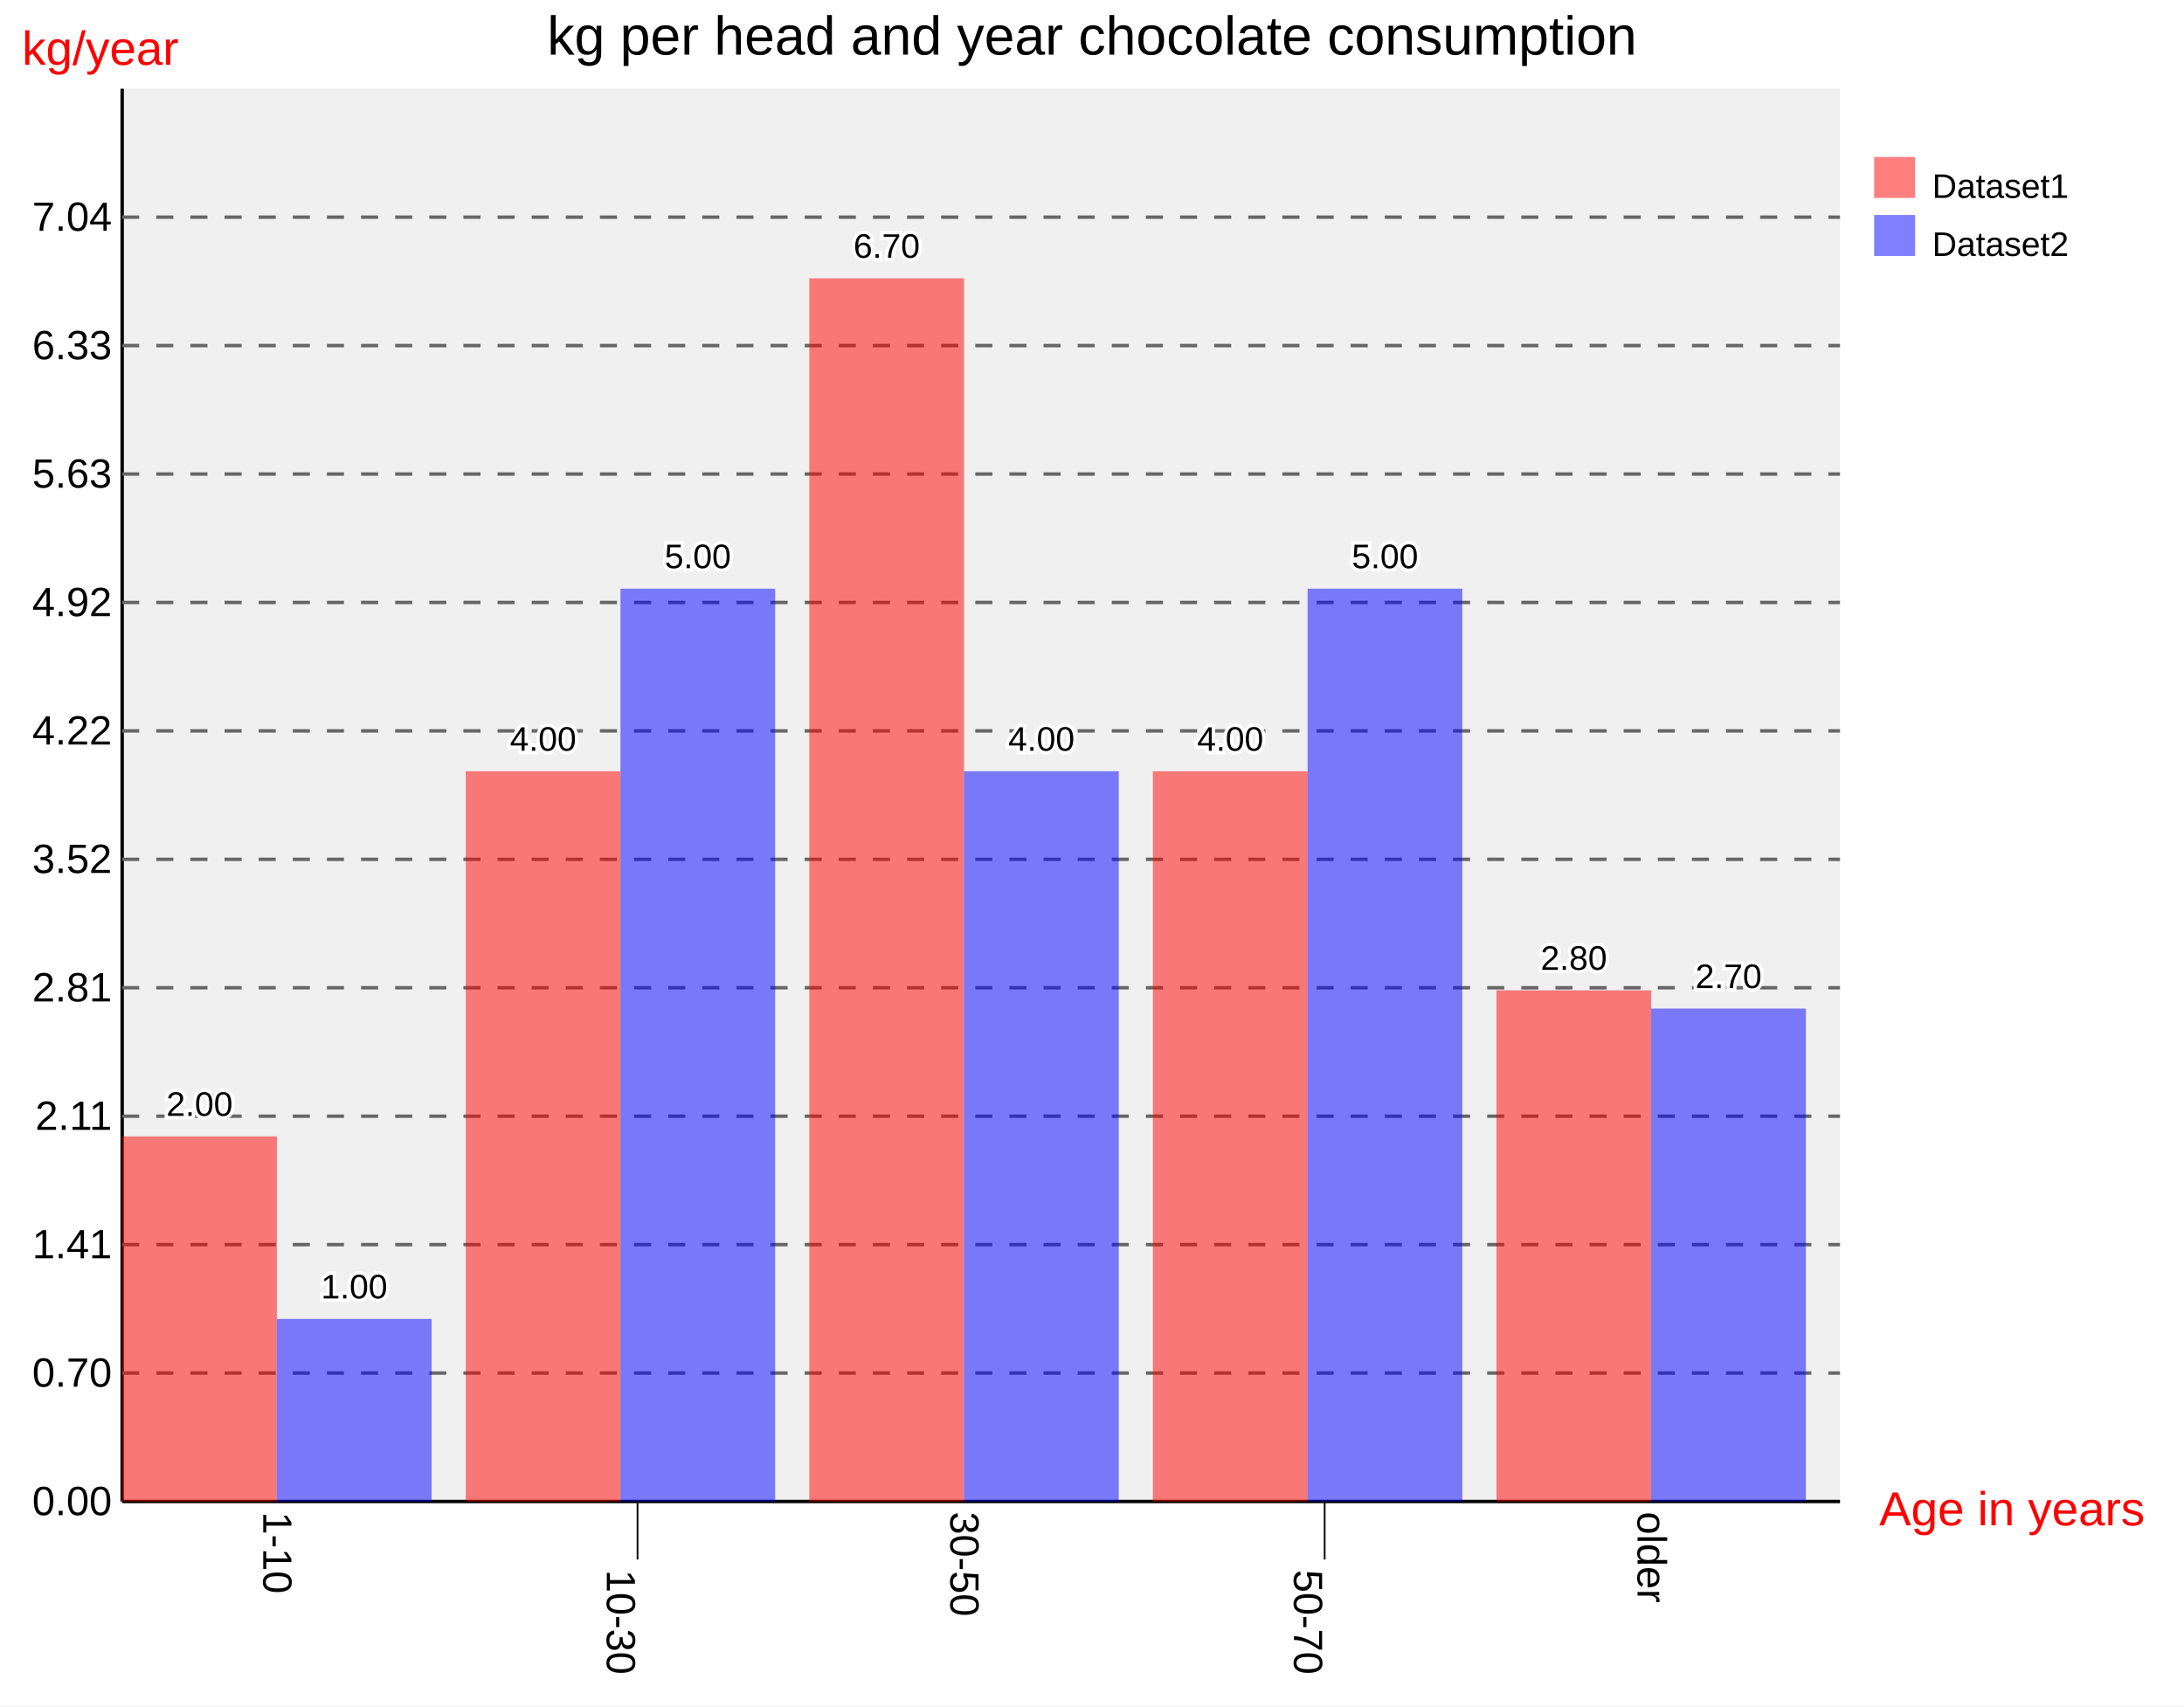
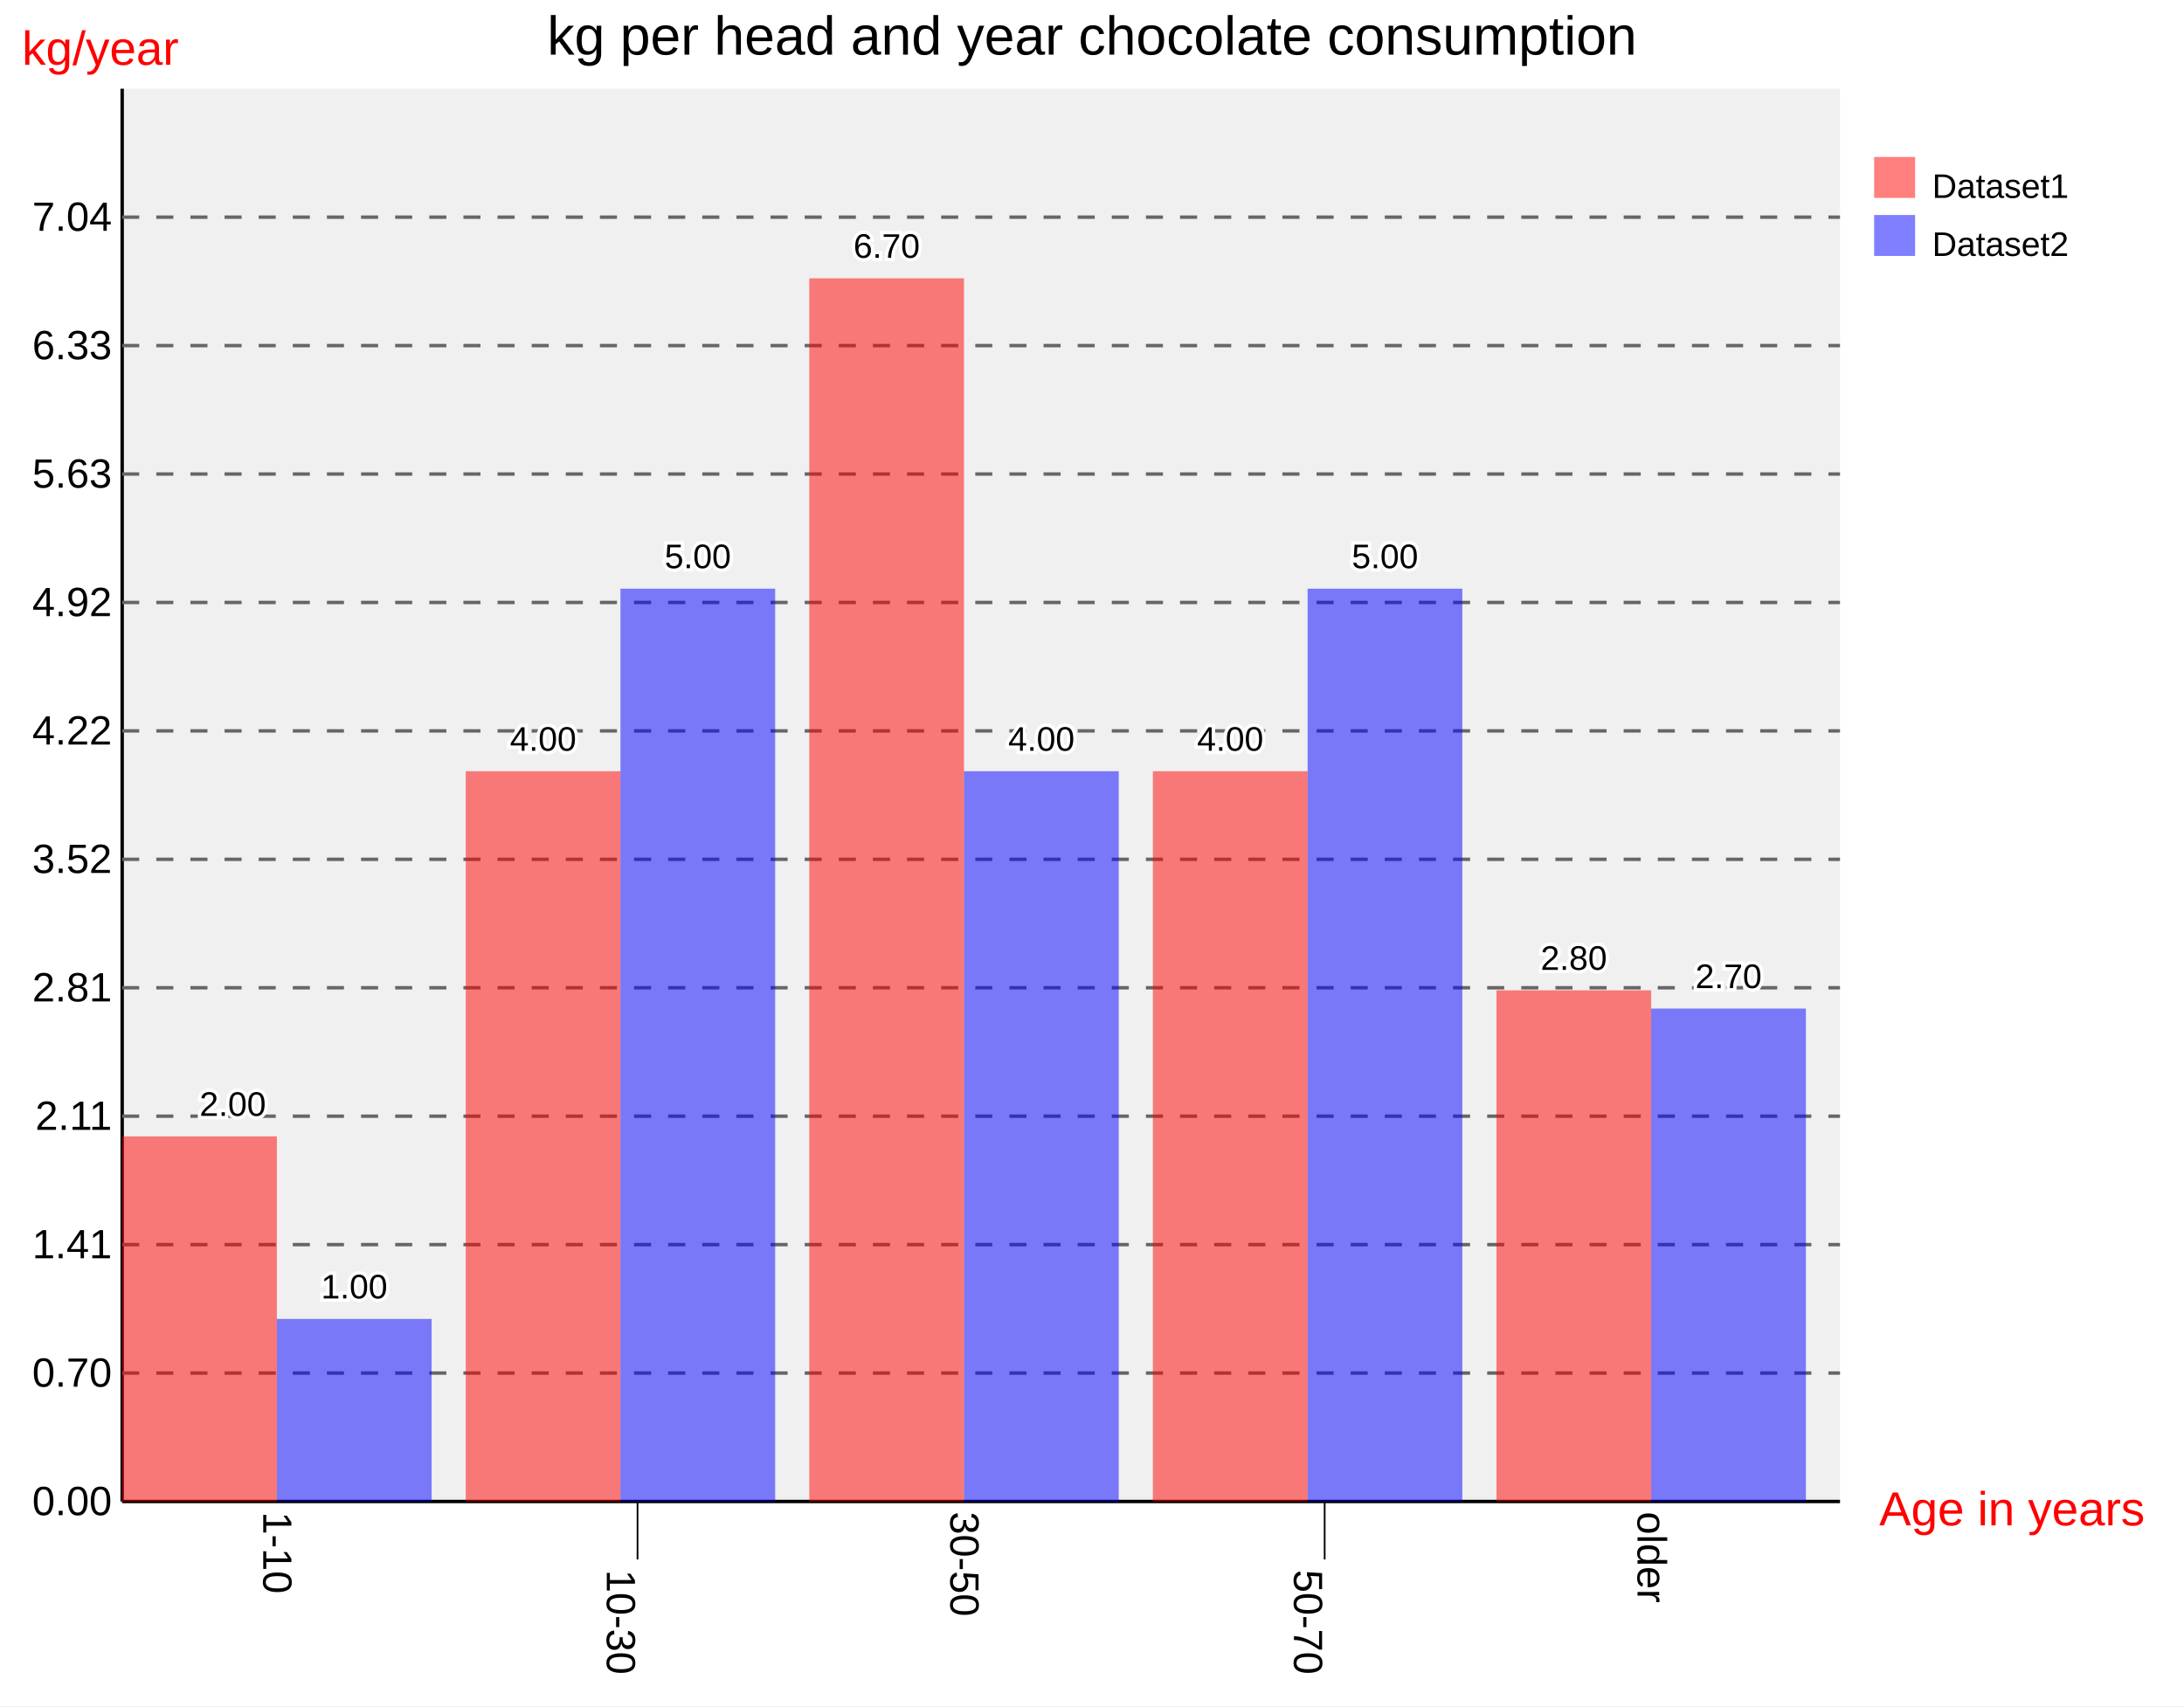
<svg xmlns="http://www.w3.org/2000/svg" width="640" height="500" viewBox="0 0 640 500">
  <defs />
  <rect width="640" height="500" x="0" y="0" class="svgBackground" style="fill:#ffffff;" />
  <g transform="translate( 35.8 26 )">
    <rect x="0" y="0" width="503.4" height="414.0" class="graphBackground" style="fill:#f0f0f0;" />
    <path d="M 0 0 v414.0" class="axis" id="xAxis" style="stroke: #000000; stroke-width: 1px;" />
    <path d="M 0 414.0 h503.4" class="axis" id="yAxis" style="stroke: #000000; stroke-width: 1px;" />
    <text class="xAxisLabels" x="50.34" y="429.0" transform="rotate( 90 50.34 417.0 ) translate( 0 -3 )" style="text-anchor: middle; fill: #000000; font-size: 12px; font-family: &quot;Arial&quot;, sans-serif; font-weight: normal;text-anchor: start">1-10</text>
    <text class="xAxisLabels" x="151.02" y="446.0" transform="rotate( 90 151.02 434.0 ) translate( 0 -3 )" style="text-anchor: middle; fill: #000000; font-size: 12px; font-family: &quot;Arial&quot;, sans-serif; font-weight: normal;text-anchor: start">10-30</text>
    <path d="M151.02 414.0 v17" class="staggerGuideLine" style="fill: none; stroke: #000000; stroke-width: 0.5px;" />
    <text class="xAxisLabels" x="251.7" y="429.0" transform="rotate( 90 251.7 417.0 ) translate( 0 -3 )" style="text-anchor: middle; fill: #000000; font-size: 12px; font-family: &quot;Arial&quot;, sans-serif; font-weight: normal;text-anchor: start">30-50</text>
    <text class="xAxisLabels" x="352.38" y="446.0" transform="rotate( 90 352.38 434.0 ) translate( 0 -3 )" style="text-anchor: middle; fill: #000000; font-size: 12px; font-family: &quot;Arial&quot;, sans-serif; font-weight: normal;text-anchor: start">50-70</text>
    <path d="M352.38 414.0 v17" class="staggerGuideLine" style="fill: none; stroke: #000000; stroke-width: 0.5px;" />
    <text class="xAxisLabels" x="453.06" y="429.0" transform="rotate( 90 453.06 417.0 ) translate( 0 -3 )" style="text-anchor: middle; fill: #000000; font-size: 12px; font-family: &quot;Arial&quot;, sans-serif; font-weight: normal;text-anchor: start">older</text>
    <text x="-3" y="418.0" class="yAxisLabels" style="text-anchor: end; fill: #000000; font-size: 12px; font-family: &quot;Arial&quot;, sans-serif; font-weight: normal;text-anchor: end">0.00</text>
    <text x="-3" y="380.364" class="yAxisLabels" style="text-anchor: end; fill: #000000; font-size: 12px; font-family: &quot;Arial&quot;, sans-serif; font-weight: normal;text-anchor: end">0.70</text>
    <path d="M0 376.364 h503.4" class="guideLines" style="stroke: #666666; stroke-width: 1px; stroke-dasharray: 5 5;" />
    <text x="-3" y="342.727" class="yAxisLabels" style="text-anchor: end; fill: #000000; font-size: 12px; font-family: &quot;Arial&quot;, sans-serif; font-weight: normal;text-anchor: end">1.41</text>
    <path d="M0 338.727 h503.4" class="guideLines" style="stroke: #666666; stroke-width: 1px; stroke-dasharray: 5 5;" />
    <text x="-3" y="305.091" class="yAxisLabels" style="text-anchor: end; fill: #000000; font-size: 12px; font-family: &quot;Arial&quot;, sans-serif; font-weight: normal;text-anchor: end">2.11</text>
    <path d="M0 301.091 h503.4" class="guideLines" style="stroke: #666666; stroke-width: 1px; stroke-dasharray: 5 5;" />
    <text x="-3" y="267.455" class="yAxisLabels" style="text-anchor: end; fill: #000000; font-size: 12px; font-family: &quot;Arial&quot;, sans-serif; font-weight: normal;text-anchor: end">2.81</text>
    <path d="M0 263.455 h503.4" class="guideLines" style="stroke: #666666; stroke-width: 1px; stroke-dasharray: 5 5;" />
    <text x="-3" y="229.818" class="yAxisLabels" style="text-anchor: end; fill: #000000; font-size: 12px; font-family: &quot;Arial&quot;, sans-serif; font-weight: normal;text-anchor: end">3.52</text>
    <path d="M0 225.818 h503.4" class="guideLines" style="stroke: #666666; stroke-width: 1px; stroke-dasharray: 5 5;" />
    <text x="-3" y="192.182" class="yAxisLabels" style="text-anchor: end; fill: #000000; font-size: 12px; font-family: &quot;Arial&quot;, sans-serif; font-weight: normal;text-anchor: end">4.22</text>
    <path d="M0 188.182 h503.4" class="guideLines" style="stroke: #666666; stroke-width: 1px; stroke-dasharray: 5 5;" />
    <text x="-3" y="154.545" class="yAxisLabels" style="text-anchor: end; fill: #000000; font-size: 12px; font-family: &quot;Arial&quot;, sans-serif; font-weight: normal;text-anchor: end">4.92</text>
    <path d="M0 150.545 h503.4" class="guideLines" style="stroke: #666666; stroke-width: 1px; stroke-dasharray: 5 5;" />
    <text x="-3" y="116.909" class="yAxisLabels" style="text-anchor: end; fill: #000000; font-size: 12px; font-family: &quot;Arial&quot;, sans-serif; font-weight: normal;text-anchor: end">5.63</text>
    <path d="M0 112.909 h503.4" class="guideLines" style="stroke: #666666; stroke-width: 1px; stroke-dasharray: 5 5;" />
    <text x="-3" y="79.273" class="yAxisLabels" style="text-anchor: end; fill: #000000; font-size: 12px; font-family: &quot;Arial&quot;, sans-serif; font-weight: normal;text-anchor: end">6.33</text>
    <path d="M0 75.273 h503.4" class="guideLines" style="stroke: #666666; stroke-width: 1px; stroke-dasharray: 5 5;" />
    <text x="-3" y="41.636" class="yAxisLabels" style="text-anchor: end; fill: #000000; font-size: 12px; font-family: &quot;Arial&quot;, sans-serif; font-weight: normal;text-anchor: end">7.04</text>
    <path d="M0 37.636 h503.4" class="guideLines" style="stroke: #666666; stroke-width: 1px; stroke-dasharray: 5 5;" />
    <rect x="0.0" y="307.003" width="45.34" height="106.997" class="fill1" style="fill: #ff0000; fill-opacity: 0.5; stroke: none; stroke-width: 0.5px;" />
    <rect x="45.34" y="360.501" width="45.34" height="53.499" class="fill2" style="fill: #0000ff; fill-opacity: 0.5; stroke: none; stroke-width: 1px;" />
    <rect x="100.68" y="200.005" width="45.34" height="213.995" class="fill1" style="fill: #ff0000; fill-opacity: 0.5; stroke: none; stroke-width: 0.5px;" />
    <rect x="146.02" y="146.506" width="45.34" height="267.494" class="fill2" style="fill: #0000ff; fill-opacity: 0.5; stroke: none; stroke-width: 1px;" />
    <rect x="201.36" y="55.558" width="45.34" height="358.442" class="fill1" style="fill: #ff0000; fill-opacity: 0.5; stroke: none; stroke-width: 0.5px;" />
    <rect x="246.7" y="200.005" width="45.34" height="213.995" class="fill2" style="fill: #0000ff; fill-opacity: 0.5; stroke: none; stroke-width: 1px;" />
    <rect x="302.04" y="200.005" width="45.34" height="213.995" class="fill1" style="fill: #ff0000; fill-opacity: 0.5; stroke: none; stroke-width: 0.5px;" />
    <rect x="347.38" y="146.506" width="45.34" height="267.494" class="fill2" style="fill: #0000ff; fill-opacity: 0.5; stroke: none; stroke-width: 1px;" />
    <rect x="402.72" y="264.204" width="45.34" height="149.796" class="fill1" style="fill: #ff0000; fill-opacity: 0.5; stroke: none; stroke-width: 0.5px;" />
    <rect x="448.06" y="269.553" width="45.34" height="144.447" class="fill2" style="fill: #0000ff; fill-opacity: 0.5; stroke: none; stroke-width: 1px;" />
    <g>
-       <text x="22.67" y="301.003" class="dataPointLabel" style="fill: #000000; text-anchor:middle; font-size: 10px; font-family: &quot;Arial&quot;, sans-serif; font-weight: normal; stroke: #fff; stroke-width: 2;">2.00</text>
-       <text x="22.67" y="301.003" class="dataPointLabel" style="fill: #000000; text-anchor:middle; font-size: 10px; font-family: &quot;Arial&quot;, sans-serif; font-weight: normal;">2.00</text>
-       <text x="27.67" y="295.003" class="dataPointLabel" visibility="hidden" style="fill: #000000; text-anchor:middle; font-size: 10px; font-family: &quot;Arial&quot;, sans-serif; font-weight: normal;stroke-width: 2; fill: #000; text-anchor: start;" id="23751288">2.00</text>
+       <text x="22.67" y="301.003" class="dataPointLabel" style="fill: #000000; text-anchor:middle; font-size: 10px; font-family: &quot;Arial&quot;, sans-serif; font-weight: normal;text-anchor: start; stroke: #fff; stroke-width: 2;">2.00</text>
+       <text x="22.67" y="301.003" class="dataPointLabel" style="fill: #000000; text-anchor:middle; font-size: 10px; font-family: &quot;Arial&quot;, sans-serif; font-weight: normal;text-anchor: start;">2.00</text>
+       <text x="27.67" y="295.003" class="dataPointLabel" visibility="hidden" style="fill: #000000; text-anchor:middle; font-size: 10px; font-family: &quot;Arial&quot;, sans-serif; font-weight: normal;stroke-width: 2; fill: #000; text-anchor: start;" id="18983988">2.00</text>
      <circle cx="22.67" cy="307.003" r="10" style="opacity: 0" />
      <text x="68.01" y="354.501" class="dataPointLabel" style="fill: #000000; text-anchor:middle; font-size: 10px; font-family: &quot;Arial&quot;, sans-serif; font-weight: normal; stroke: #fff; stroke-width: 2;">1.00</text>
      <text x="68.01" y="354.501" class="dataPointLabel" style="fill: #000000; text-anchor:middle; font-size: 10px; font-family: &quot;Arial&quot;, sans-serif; font-weight: normal;">1.00</text>
-       <text x="73.01" y="348.501" class="dataPointLabel" visibility="hidden" style="fill: #000000; text-anchor:middle; font-size: 10px; font-family: &quot;Arial&quot;, sans-serif; font-weight: normal;stroke-width: 2; fill: #000; text-anchor: start;" id="23710992">1.00</text>
+       <text x="73.01" y="348.501" class="dataPointLabel" visibility="hidden" style="fill: #000000; text-anchor:middle; font-size: 10px; font-family: &quot;Arial&quot;, sans-serif; font-weight: normal;stroke-width: 2; fill: #000; text-anchor: start;" id="18925944">1.00</text>
      <circle cx="68.01" cy="360.501" r="10" style="opacity: 0" />
      <text x="123.35" y="194.005" class="dataPointLabel" style="fill: #000000; text-anchor:middle; font-size: 10px; font-family: &quot;Arial&quot;, sans-serif; font-weight: normal; stroke: #fff; stroke-width: 2;">4.00</text>
      <text x="123.35" y="194.005" class="dataPointLabel" style="fill: #000000; text-anchor:middle; font-size: 10px; font-family: &quot;Arial&quot;, sans-serif; font-weight: normal;">4.00</text>
-       <text x="128.35" y="188.005" class="dataPointLabel" visibility="hidden" style="fill: #000000; text-anchor:middle; font-size: 10px; font-family: &quot;Arial&quot;, sans-serif; font-weight: normal;stroke-width: 2; fill: #000; text-anchor: start;" id="23630760">4.00</text>
+       <text x="128.35" y="188.005" class="dataPointLabel" visibility="hidden" style="fill: #000000; text-anchor:middle; font-size: 10px; font-family: &quot;Arial&quot;, sans-serif; font-weight: normal;stroke-width: 2; fill: #000; text-anchor: start;" id="18875232">4.00</text>
      <circle cx="123.35" cy="200.005" r="10" style="opacity: 0" />
      <text x="168.69" y="140.506" class="dataPointLabel" style="fill: #000000; text-anchor:middle; font-size: 10px; font-family: &quot;Arial&quot;, sans-serif; font-weight: normal; stroke: #fff; stroke-width: 2;">5.00</text>
      <text x="168.69" y="140.506" class="dataPointLabel" style="fill: #000000; text-anchor:middle; font-size: 10px; font-family: &quot;Arial&quot;, sans-serif; font-weight: normal;">5.00</text>
-       <text x="173.69" y="134.506" class="dataPointLabel" visibility="hidden" style="fill: #000000; text-anchor:middle; font-size: 10px; font-family: &quot;Arial&quot;, sans-serif; font-weight: normal;stroke-width: 2; fill: #000; text-anchor: start;" id="20161968">5.00</text>
+       <text x="173.69" y="134.506" class="dataPointLabel" visibility="hidden" style="fill: #000000; text-anchor:middle; font-size: 10px; font-family: &quot;Arial&quot;, sans-serif; font-weight: normal;stroke-width: 2; fill: #000; text-anchor: start;" id="18795420">5.00</text>
      <circle cx="168.69" cy="146.506" r="10" style="opacity: 0" />
      <text x="224.03" y="49.558" class="dataPointLabel" style="fill: #000000; text-anchor:middle; font-size: 10px; font-family: &quot;Arial&quot;, sans-serif; font-weight: normal; stroke: #fff; stroke-width: 2;">6.70</text>
      <text x="224.03" y="49.558" class="dataPointLabel" style="fill: #000000; text-anchor:middle; font-size: 10px; font-family: &quot;Arial&quot;, sans-serif; font-weight: normal;">6.70</text>
-       <text x="229.03" y="43.558" class="dataPointLabel" visibility="hidden" style="fill: #000000; text-anchor:middle; font-size: 10px; font-family: &quot;Arial&quot;, sans-serif; font-weight: normal;stroke-width: 2; fill: #000; text-anchor: start;" id="20113692">6.70</text>
+       <text x="229.03" y="43.558" class="dataPointLabel" visibility="hidden" style="fill: #000000; text-anchor:middle; font-size: 10px; font-family: &quot;Arial&quot;, sans-serif; font-weight: normal;stroke-width: 2; fill: #000; text-anchor: start;" id="2335692">6.70</text>
      <circle cx="224.03" cy="55.558" r="10" style="opacity: 0" />
      <text x="269.37" y="194.005" class="dataPointLabel" style="fill: #000000; text-anchor:middle; font-size: 10px; font-family: &quot;Arial&quot;, sans-serif; font-weight: normal; stroke: #fff; stroke-width: 2;">4.00</text>
      <text x="269.37" y="194.005" class="dataPointLabel" style="fill: #000000; text-anchor:middle; font-size: 10px; font-family: &quot;Arial&quot;, sans-serif; font-weight: normal;">4.00</text>
-       <text x="274.37" y="188.005" class="dataPointLabel" visibility="hidden" style="fill: #000000; text-anchor:middle; font-size: 10px; font-family: &quot;Arial&quot;, sans-serif; font-weight: normal;stroke-width: 2; fill: #000; text-anchor: start;" id="20068500">4.00</text>
+       <text x="274.37" y="188.005" class="dataPointLabel" visibility="hidden" style="fill: #000000; text-anchor:middle; font-size: 10px; font-family: &quot;Arial&quot;, sans-serif; font-weight: normal;stroke-width: 2; fill: #000; text-anchor: start;" id="2289900">4.00</text>
      <circle cx="269.37" cy="200.005" r="10" style="opacity: 0" />
      <text x="324.71" y="194.005" class="dataPointLabel" style="fill: #000000; text-anchor:middle; font-size: 10px; font-family: &quot;Arial&quot;, sans-serif; font-weight: normal; stroke: #fff; stroke-width: 2;">4.00</text>
      <text x="324.71" y="194.005" class="dataPointLabel" style="fill: #000000; text-anchor:middle; font-size: 10px; font-family: &quot;Arial&quot;, sans-serif; font-weight: normal;">4.00</text>
-       <text x="329.71" y="188.005" class="dataPointLabel" visibility="hidden" style="fill: #000000; text-anchor:middle; font-size: 10px; font-family: &quot;Arial&quot;, sans-serif; font-weight: normal;stroke-width: 2; fill: #000; text-anchor: start;" id="8403480">4.00</text>
+       <text x="329.71" y="188.005" class="dataPointLabel" visibility="hidden" style="fill: #000000; text-anchor:middle; font-size: 10px; font-family: &quot;Arial&quot;, sans-serif; font-weight: normal;stroke-width: 2; fill: #000; text-anchor: start;" id="2254008">4.00</text>
      <circle cx="324.71" cy="200.005" r="10" style="opacity: 0" />
      <text x="370.05" y="140.506" class="dataPointLabel" style="fill: #000000; text-anchor:middle; font-size: 10px; font-family: &quot;Arial&quot;, sans-serif; font-weight: normal; stroke: #fff; stroke-width: 2;">5.00</text>
      <text x="370.05" y="140.506" class="dataPointLabel" style="fill: #000000; text-anchor:middle; font-size: 10px; font-family: &quot;Arial&quot;, sans-serif; font-weight: normal;">5.00</text>
-       <text x="375.05" y="134.506" class="dataPointLabel" visibility="hidden" style="fill: #000000; text-anchor:middle; font-size: 10px; font-family: &quot;Arial&quot;, sans-serif; font-weight: normal;stroke-width: 2; fill: #000; text-anchor: start;" id="24407868">5.00</text>
+       <text x="375.05" y="134.506" class="dataPointLabel" visibility="hidden" style="fill: #000000; text-anchor:middle; font-size: 10px; font-family: &quot;Arial&quot;, sans-serif; font-weight: normal;stroke-width: 2; fill: #000; text-anchor: start;" id="2940456">5.00</text>
      <circle cx="370.05" cy="146.506" r="10" style="opacity: 0" />
      <text x="425.39" y="258.204" class="dataPointLabel" style="fill: #000000; text-anchor:middle; font-size: 10px; font-family: &quot;Arial&quot;, sans-serif; font-weight: normal; stroke: #fff; stroke-width: 2;">2.80</text>
      <text x="425.39" y="258.204" class="dataPointLabel" style="fill: #000000; text-anchor:middle; font-size: 10px; font-family: &quot;Arial&quot;, sans-serif; font-weight: normal;">2.80</text>
-       <text x="430.39" y="252.204" class="dataPointLabel" visibility="hidden" style="fill: #000000; text-anchor:middle; font-size: 10px; font-family: &quot;Arial&quot;, sans-serif; font-weight: normal;stroke-width: 2; fill: #000; text-anchor: start;" id="24282564">2.80</text>
+       <text x="430.39" y="252.204" class="dataPointLabel" visibility="hidden" style="fill: #000000; text-anchor:middle; font-size: 10px; font-family: &quot;Arial&quot;, sans-serif; font-weight: normal;stroke-width: 2; fill: #000; text-anchor: start;" id="20665668">2.80</text>
      <circle cx="425.39" cy="264.204" r="10" style="opacity: 0" />
      <text x="470.73" y="263.553" class="dataPointLabel" style="fill: #000000; text-anchor:middle; font-size: 10px; font-family: &quot;Arial&quot;, sans-serif; font-weight: normal; stroke: #fff; stroke-width: 2;">2.70</text>
      <text x="470.73" y="263.553" class="dataPointLabel" style="fill: #000000; text-anchor:middle; font-size: 10px; font-family: &quot;Arial&quot;, sans-serif; font-weight: normal;">2.70</text>
-       <text x="475.73" y="257.553" class="dataPointLabel" visibility="hidden" style="fill: #000000; text-anchor:middle; font-size: 10px; font-family: &quot;Arial&quot;, sans-serif; font-weight: normal;stroke-width: 2; fill: #000; text-anchor: start;" id="24174336">2.70</text>
+       <text x="475.73" y="257.553" class="dataPointLabel" visibility="hidden" style="fill: #000000; text-anchor:middle; font-size: 10px; font-family: &quot;Arial&quot;, sans-serif; font-weight: normal;stroke-width: 2; fill: #000; text-anchor: start;" id="20547936">2.70</text>
      <circle cx="470.73" cy="269.553" r="10" style="opacity: 0" />
    </g>
  </g>
  <text x="320" y="16" class="mainTitle" style="text-anchor: middle; fill: #000000; font-size: 16px; font-family: &quot;Arial&quot;, sans-serif; font-weight: normal;">kg per head and year chocolate consumption</text>
  <text x="589.6" y="447.0" class="xAxisTitle" style="text-anchor: middle; fill: #ff0000; font-size: 14px; font-family: &quot;Arial&quot;, sans-serif; font-weight: normal;">Age in years</text>
  <text x="29.4" y="19.0" class="yAxisTitle" style="fill: #ff0000; text-anchor: middle; font-size: 14px; font-family: &quot;Arial&quot;, sans-serif; font-weight: normal;">kg/year</text>
  <g transform="translate(549.2 46)">
    <rect x="0" y="0" width="12" height="12" class="key1" style="fill: #ff0000; fill-opacity: 0.5; stroke: none; stroke-width: 0.5px;" />
    <text x="17" y="12" class="keyText" style="fill: #000000; text-anchor:start; font-size: 10px; font-family: &quot;Arial&quot;, sans-serif; font-weight: normal;">Dataset1</text>
    <rect x="0" y="17" width="12" height="12" class="key2" style="fill: #0000ff; fill-opacity: 0.5; stroke: none; stroke-width: 1px;" />
    <text x="17" y="29" class="keyText" style="fill: #000000; text-anchor:start; font-size: 10px; font-family: &quot;Arial&quot;, sans-serif; font-weight: normal;">Dataset2</text>
  </g>
</svg>
